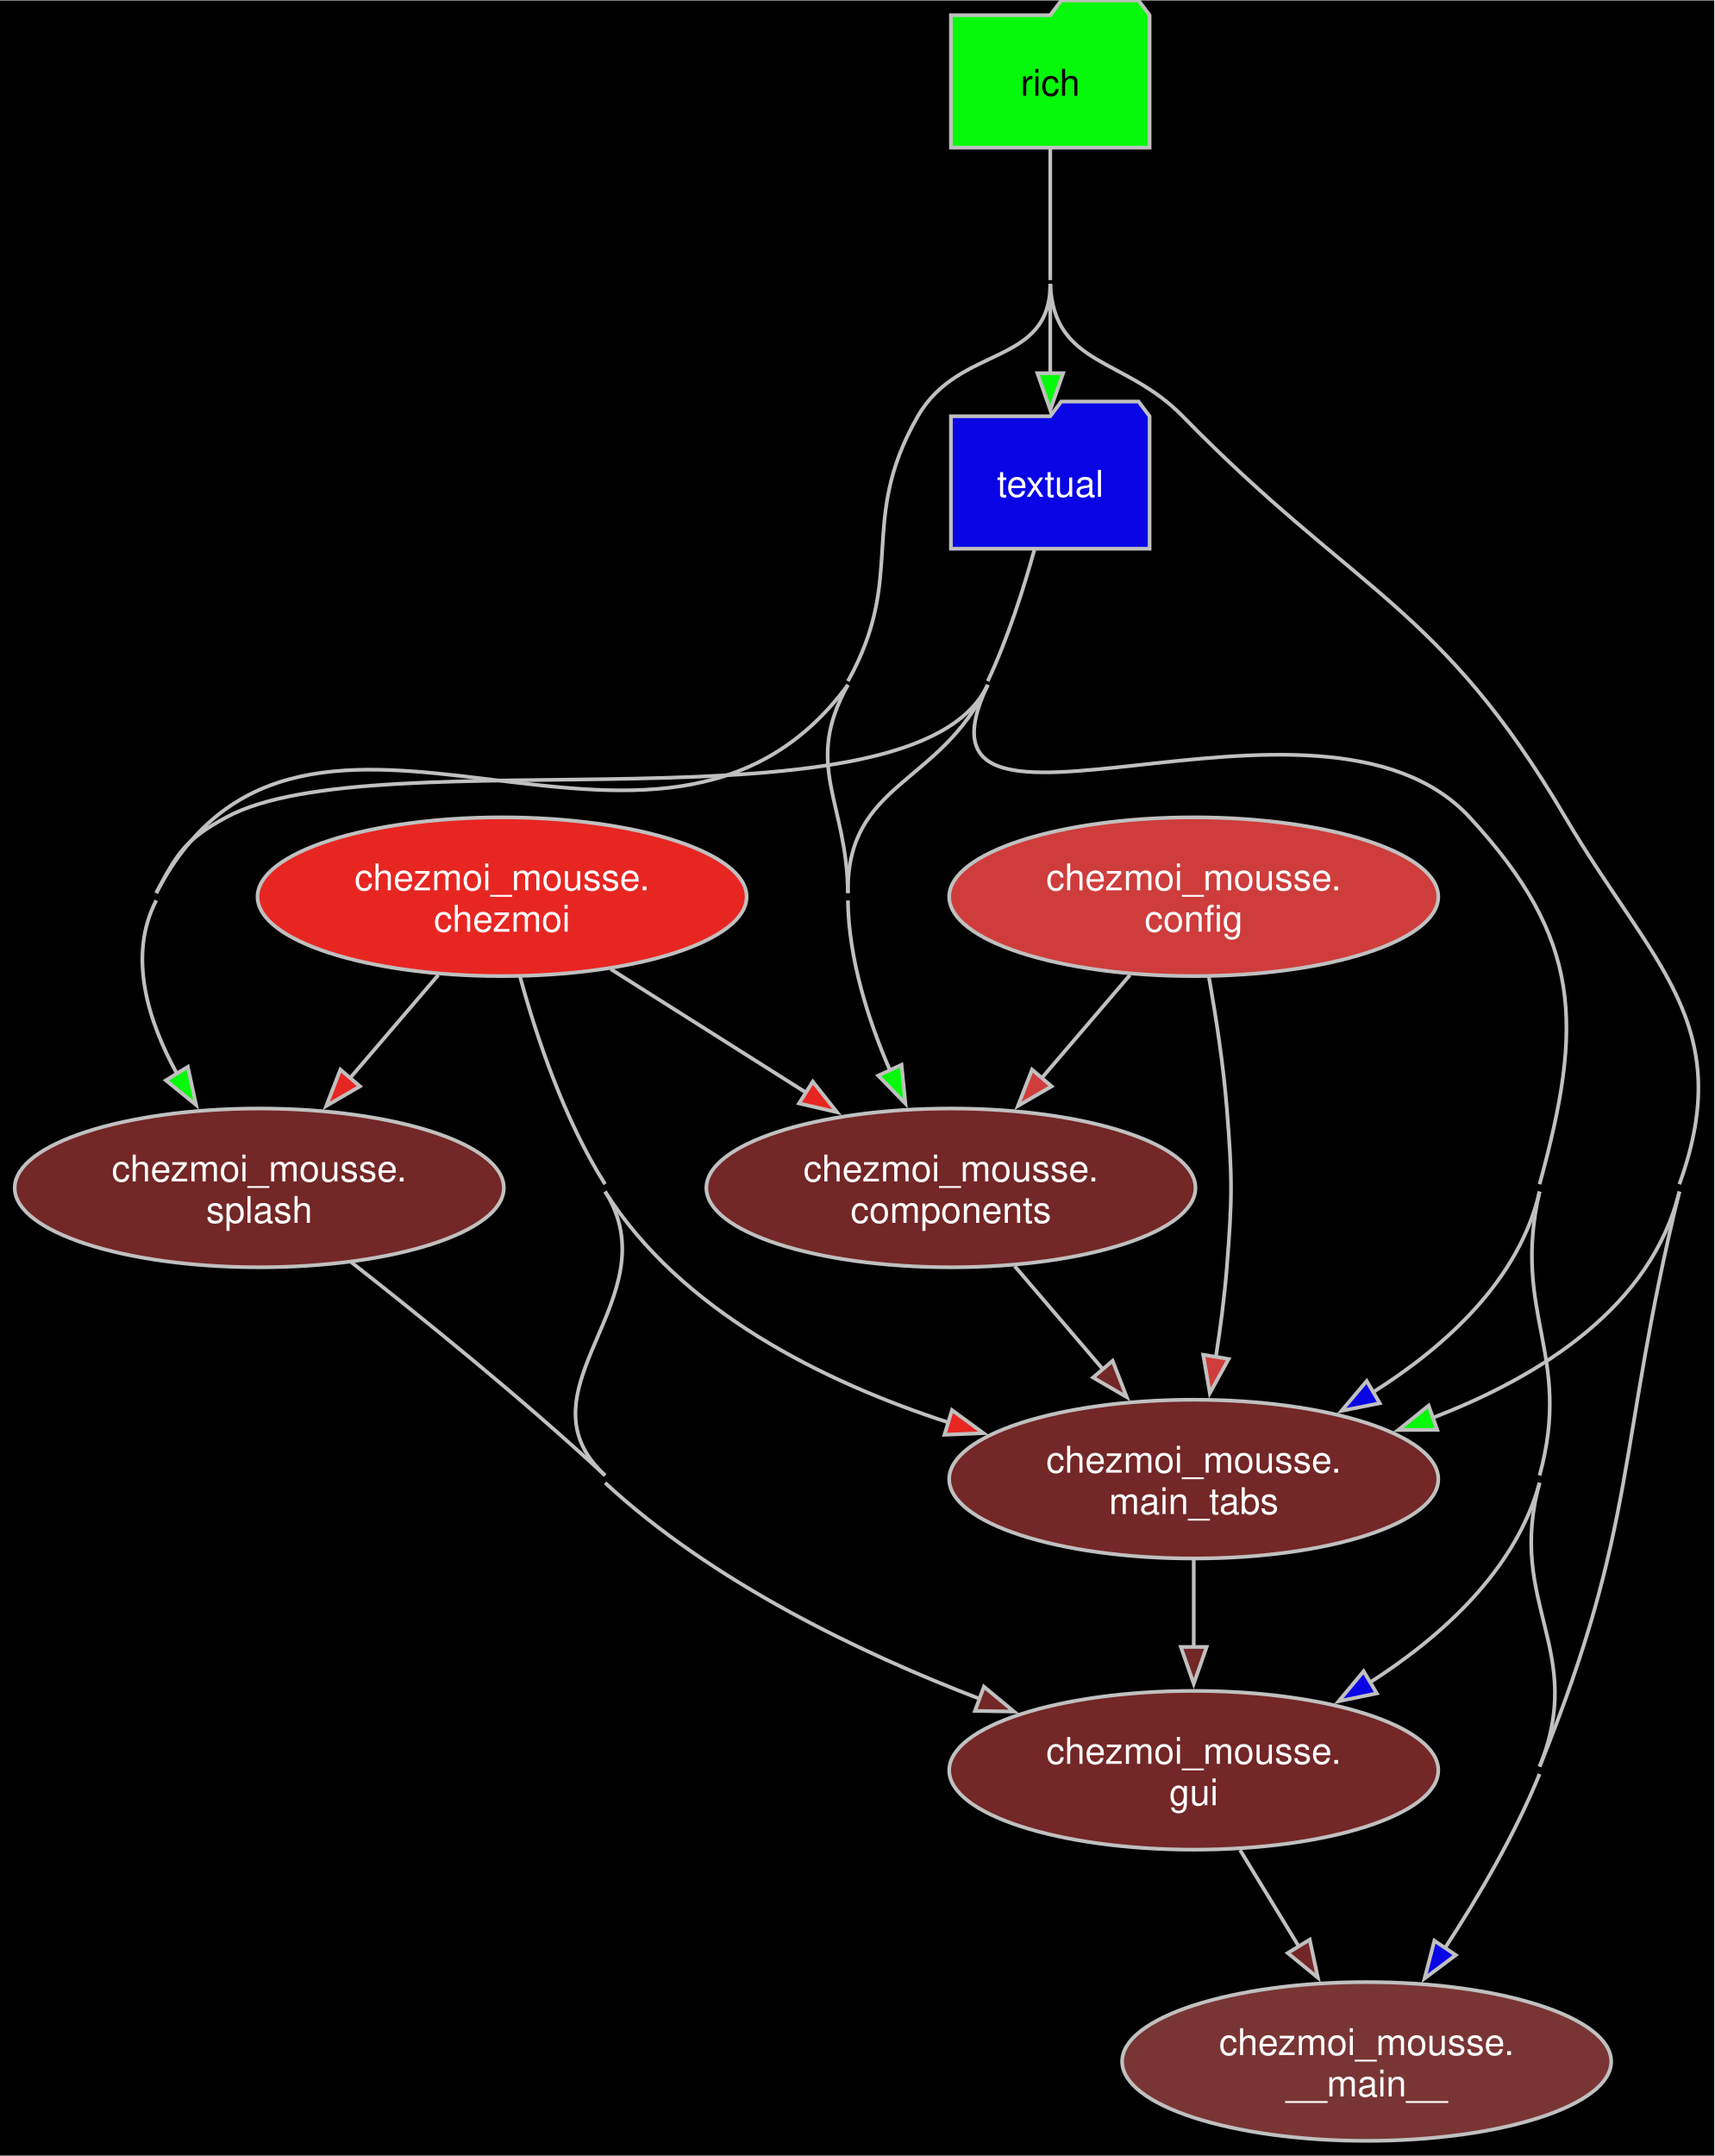
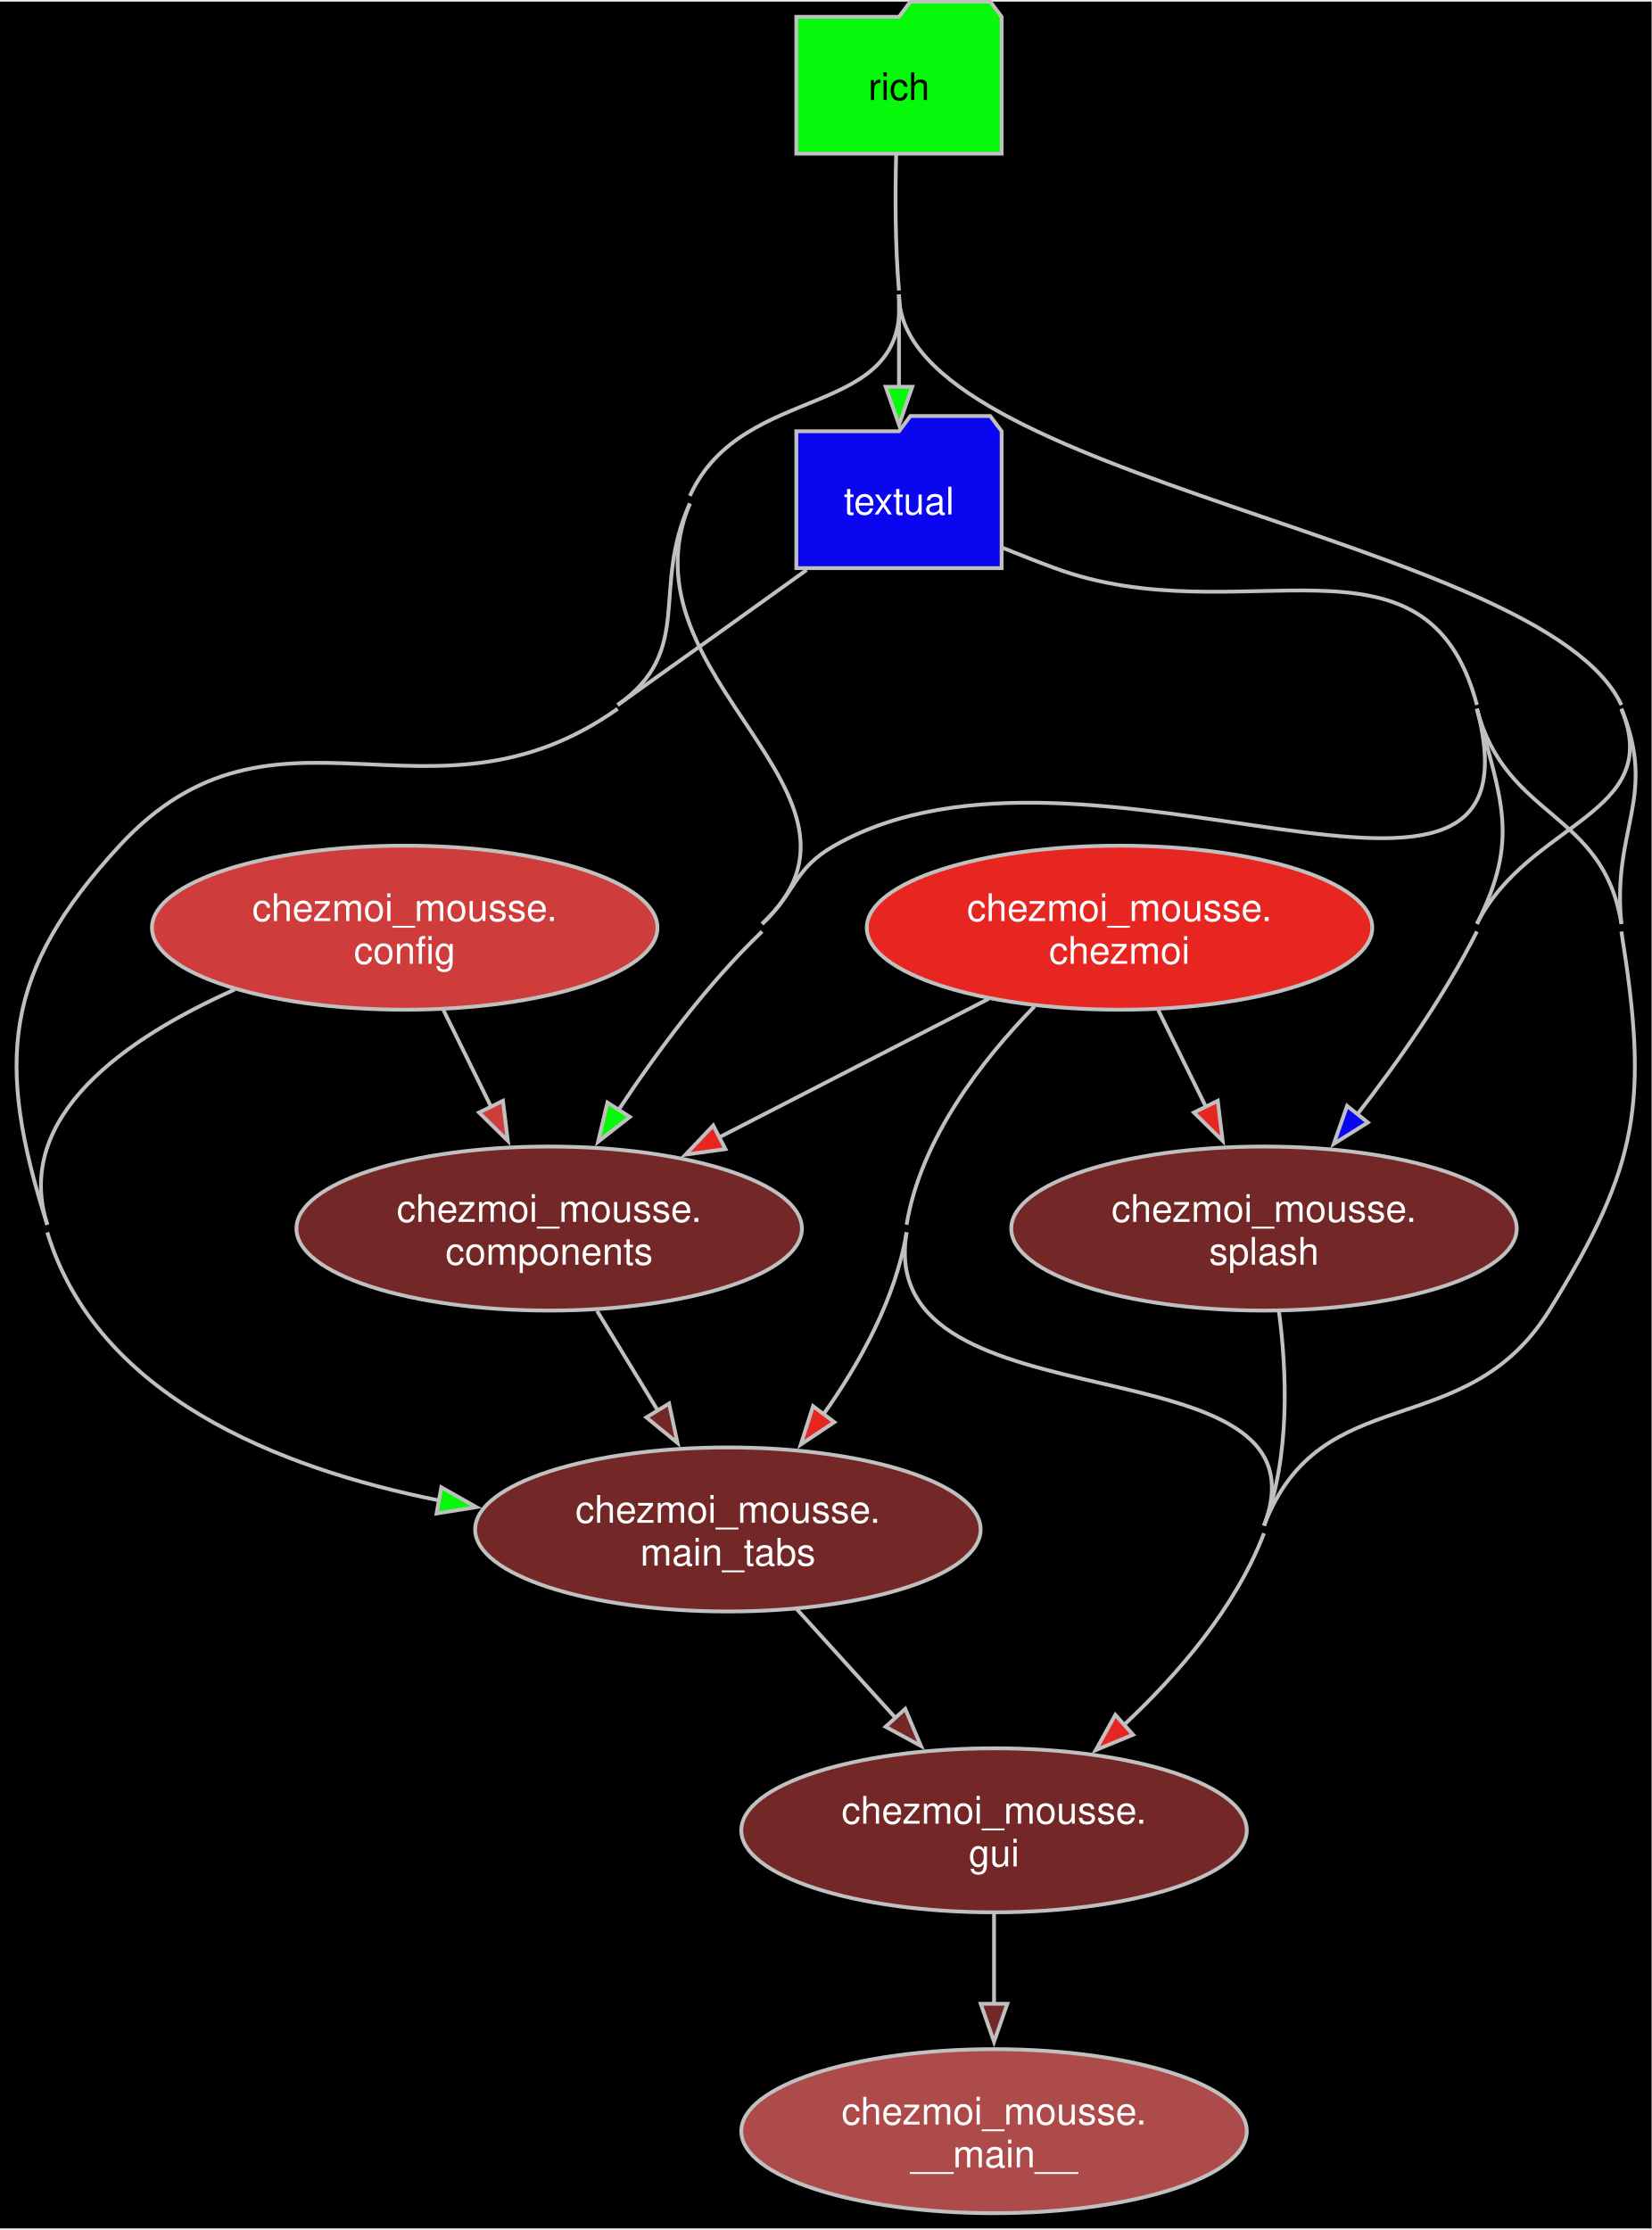
- <svg xmlns="http://www.w3.org/2000/svg" width="466pt" height="586pt" viewBox="0.00 0.00 465.93 585.67">
+ <svg xmlns="http://www.w3.org/2000/svg" width="434pt" height="586pt" viewBox="0.00 0.00 434.38 585.67">
  <g id="graph0" class="graph" transform="scale(1 1) rotate(0) translate(4 581.67)">
    <style>.edge&gt;path:hover{stroke-width:8}</style>
-     <polygon fill="black" stroke="none" points="-4,4 -4,-581.67 461.93,-581.67 461.93,4 -4,4" />
+     <polygon fill="black" stroke="none" points="-4,4 -4,-581.67 430.38,-581.67 430.38,4 -4,4" />
    <g id="node1" class="node">
      <style>.edge&gt;path:hover{stroke-width:8}</style>
-       <ellipse fill="#793534" stroke="silver" cx="367.47" cy="-21.57" rx="66.47" ry="21.57" />
-       <text text-anchor="middle" x="367.47" y="-23.32" font-family="Helvetica,sans-Serif" font-size="10.00" fill="#ffffff">chezmoi_mousse.</text>
-       <text text-anchor="middle" x="367.47" y="-12.07" font-family="Helvetica,sans-Serif" font-size="10.00" fill="#ffffff">__main__</text>
+       <ellipse fill="#ac4b49" stroke="silver" cx="257.44" cy="-21.57" rx="66.47" ry="21.57" />
+       <text text-anchor="middle" x="257.44" y="-23.32" font-family="Helvetica,sans-Serif" font-size="10.00" fill="#ffffff">chezmoi_mousse.</text>
+       <text text-anchor="middle" x="257.44" y="-12.07" font-family="Helvetica,sans-Serif" font-size="10.00" fill="#ffffff">__main__</text>
    </g>
    <g id="node2" class="node">
      <style>.edge&gt;path:hover{stroke-width:8}</style>
-       <ellipse fill="#e72622" stroke="silver" cx="132.47" cy="-338.1" rx="66.47" ry="21.57" />
-       <text text-anchor="middle" x="132.47" y="-339.85" font-family="Helvetica,sans-Serif" font-size="10.00" fill="#ffffff">chezmoi_mousse.</text>
-       <text text-anchor="middle" x="132.47" y="-328.6" font-family="Helvetica,sans-Serif" font-size="10.00" fill="#ffffff">chezmoi</text>
+       <ellipse fill="#e72622" stroke="silver" cx="290.44" cy="-338.1" rx="66.47" ry="21.57" />
+       <text text-anchor="middle" x="290.44" y="-339.85" font-family="Helvetica,sans-Serif" font-size="10.00" fill="#ffffff">chezmoi_mousse.</text>
+       <text text-anchor="middle" x="290.44" y="-328.6" font-family="Helvetica,sans-Serif" font-size="10.00" fill="#ffffff">chezmoi</text>
    </g>
    <g id="node3" class="node">
      <style>.edge&gt;path:hover{stroke-width:8}</style>
-       <ellipse fill="#732726" stroke="silver" cx="254.47" cy="-258.97" rx="66.47" ry="21.57" />
-       <text text-anchor="middle" x="254.47" y="-260.72" font-family="Helvetica,sans-Serif" font-size="10.00" fill="#ffffff">chezmoi_mousse.</text>
-       <text text-anchor="middle" x="254.47" y="-249.47" font-family="Helvetica,sans-Serif" font-size="10.00" fill="#ffffff">components</text>
+       <ellipse fill="#732726" stroke="silver" cx="140.44" cy="-258.97" rx="66.47" ry="21.57" />
+       <text text-anchor="middle" x="140.44" y="-260.72" font-family="Helvetica,sans-Serif" font-size="10.00" fill="#ffffff">chezmoi_mousse.</text>
+       <text text-anchor="middle" x="140.44" y="-249.47" font-family="Helvetica,sans-Serif" font-size="10.00" fill="#ffffff">components</text>
    </g>
    <g id="edge1" class="edge">
      <style>.edge&gt;path:hover{stroke-width:8}</style>
-       <path fill="none" stroke="silver" d="M162,-318.43C178.07,-308.27 198.14,-295.58 215.48,-284.62" />
-       <polygon fill="#e72622" stroke="silver" points="216.92,-287.85 223.51,-279.54 213.18,-281.93 216.92,-287.85" />
+       <path fill="none" stroke="silver" d="M256.03,-319.4C234.95,-308.57 207.76,-294.58 185.04,-282.9" />
+       <polygon fill="#e72622" stroke="silver" points="186.8,-279.87 176.3,-278.41 183.59,-286.09 186.8,-279.87" />
    </g>
    <g id="node5" class="node">
      <style>.edge&gt;path:hover{stroke-width:8}</style>
-       <ellipse fill="#732726" stroke="silver" cx="320.47" cy="-100.7" rx="66.47" ry="21.57" />
-       <text text-anchor="middle" x="320.47" y="-102.45" font-family="Helvetica,sans-Serif" font-size="10.00" fill="#ffffff">chezmoi_mousse.</text>
-       <text text-anchor="middle" x="320.47" y="-91.2" font-family="Helvetica,sans-Serif" font-size="10.00" fill="#ffffff">gui</text>
+       <ellipse fill="#732726" stroke="silver" cx="257.44" cy="-100.7" rx="66.47" ry="21.57" />
+       <text text-anchor="middle" x="257.44" y="-102.45" font-family="Helvetica,sans-Serif" font-size="10.00" fill="#ffffff">chezmoi_mousse.</text>
+       <text text-anchor="middle" x="257.44" y="-91.2" font-family="Helvetica,sans-Serif" font-size="10.00" fill="#ffffff">gui</text>
    </g>
    <g id="edge2" class="edge">
      <style>.edge&gt;path:hover{stroke-width:8}</style>
-       <path fill="none" stroke="silver" d="M137.36,-316.34C141.78,-300.15 149.32,-277.53 160.47,-259.97" />
-       <path fill="none" stroke="silver" d="M160.47,-257.97C178.84,-229.02 135.32,-204.13 160.47,-180.83" />
+       <path fill="none" stroke="silver" d="M234.44,-257.97C225.64,-204.65 347.77,-231.3 328.44,-180.83" />
+       <path fill="none" stroke="silver" d="M328.44,-178.83C320.94,-159.23 305.78,-141.63 291.39,-128.21" />
+       <polygon fill="#e72622" stroke="silver" points="294,-125.84 284.2,-121.81 289.34,-131.07 294,-125.84" />
    </g>
    <g id="node6" class="node">
      <style>.edge&gt;path:hover{stroke-width:8}</style>
-       <ellipse fill="#732726" stroke="silver" cx="320.47" cy="-179.83" rx="66.47" ry="21.57" />
-       <text text-anchor="middle" x="320.47" y="-181.58" font-family="Helvetica,sans-Serif" font-size="10.00" fill="#ffffff">chezmoi_mousse.</text>
-       <text text-anchor="middle" x="320.47" y="-170.33" font-family="Helvetica,sans-Serif" font-size="10.00" fill="#ffffff">main_tabs</text>
+       <ellipse fill="#732726" stroke="silver" cx="187.44" cy="-179.83" rx="66.47" ry="21.57" />
+       <text text-anchor="middle" x="187.44" y="-181.58" font-family="Helvetica,sans-Serif" font-size="10.00" fill="#ffffff">chezmoi_mousse.</text>
+       <text text-anchor="middle" x="187.44" y="-170.33" font-family="Helvetica,sans-Serif" font-size="10.00" fill="#ffffff">main_tabs</text>
    </g>
    <g id="edge3" class="edge">
      <style>.edge&gt;path:hover{stroke-width:8}</style>
-       <path fill="none" stroke="silver" d="M160.47,-257.97C181.12,-225.43 219.74,-206.28 253.86,-195.2" />
-       <polygon fill="#e72622" stroke="silver" points="254.76,-198.58 263.3,-192.32 252.72,-191.88 254.76,-198.58" />
+       <path fill="none" stroke="silver" d="M268.09,-317.41C254.15,-303.15 238.16,-282.5 234.44,-259.97" />
+       <path fill="none" stroke="silver" d="M234.44,-257.97C231.56,-240.49 222.07,-223.43 212.37,-209.81" />
+       <polygon fill="#e72622" stroke="silver" points="215.43,-208.05 206.61,-202.17 209.84,-212.26 215.43,-208.05" />
    </g>
    <g id="node7" class="node">
      <style>.edge&gt;path:hover{stroke-width:8}</style>
-       <ellipse fill="#732726" stroke="silver" cx="66.47" cy="-258.97" rx="66.47" ry="21.57" />
-       <text text-anchor="middle" x="66.47" y="-260.72" font-family="Helvetica,sans-Serif" font-size="10.00" fill="#ffffff">chezmoi_mousse.</text>
-       <text text-anchor="middle" x="66.47" y="-249.47" font-family="Helvetica,sans-Serif" font-size="10.00" fill="#ffffff">splash</text>
+       <ellipse fill="#732726" stroke="silver" cx="328.44" cy="-258.97" rx="66.47" ry="21.57" />
+       <text text-anchor="middle" x="328.44" y="-260.72" font-family="Helvetica,sans-Serif" font-size="10.00" fill="#ffffff">chezmoi_mousse.</text>
+       <text text-anchor="middle" x="328.44" y="-249.47" font-family="Helvetica,sans-Serif" font-size="10.00" fill="#ffffff">splash</text>
    </g>
    <g id="edge4" class="edge">
      <style>.edge&gt;path:hover{stroke-width:8}</style>
-       <path fill="none" stroke="silver" d="M115.13,-316.83C107.78,-308.24 99.07,-298.07 91.08,-288.73" />
-       <polygon fill="#e72622" stroke="silver" points="93.84,-286.57 84.68,-281.25 88.52,-291.12 93.84,-286.57" />
+       <path fill="none" stroke="silver" d="M300.63,-316.43C304.5,-308.56 309.01,-299.42 313.25,-290.81" />
+       <polygon fill="#e72622" stroke="silver" points="316.28,-292.57 317.56,-282.05 310,-289.48 316.28,-292.57" />
    </g>
    <g id="edge5" class="edge">
      <style>.edge&gt;path:hover{stroke-width:8}</style>
-       <path fill="none" stroke="silver" d="M271.81,-237.7C279.16,-229.11 287.86,-218.94 295.86,-209.59" />
-       <polygon fill="#732726" stroke="silver" points="298.42,-211.99 302.26,-202.11 293.1,-207.44 298.42,-211.99" />
+       <path fill="none" stroke="silver" d="M153.04,-237.3C157.98,-229.19 163.74,-219.73 169.13,-210.9" />
+       <polygon fill="#732726" stroke="silver" points="171.97,-212.95 174.19,-202.59 166,-209.3 171.97,-212.95" />
    </g>
    <g id="node4" class="node">
      <style>.edge&gt;path:hover{stroke-width:8}</style>
-       <ellipse fill="#ce3d3b" stroke="silver" cx="320.47" cy="-338.1" rx="66.47" ry="21.57" />
-       <text text-anchor="middle" x="320.47" y="-339.85" font-family="Helvetica,sans-Serif" font-size="10.00" fill="#ffffff">chezmoi_mousse.</text>
-       <text text-anchor="middle" x="320.47" y="-328.6" font-family="Helvetica,sans-Serif" font-size="10.00" fill="#ffffff">config</text>
+       <ellipse fill="#ce3d3b" stroke="silver" cx="102.44" cy="-338.1" rx="66.47" ry="21.57" />
+       <text text-anchor="middle" x="102.44" y="-339.85" font-family="Helvetica,sans-Serif" font-size="10.00" fill="#ffffff">chezmoi_mousse.</text>
+       <text text-anchor="middle" x="102.44" y="-328.6" font-family="Helvetica,sans-Serif" font-size="10.00" fill="#ffffff">config</text>
    </g>
    <g id="edge6" class="edge">
      <style>.edge&gt;path:hover{stroke-width:8}</style>
-       <path fill="none" stroke="silver" d="M303.13,-316.83C295.78,-308.24 287.07,-298.07 279.08,-288.73" />
-       <polygon fill="#ce3d3b" stroke="silver" points="281.84,-286.57 272.68,-281.25 276.52,-291.12 281.84,-286.57" />
+       <path fill="none" stroke="silver" d="M112.63,-316.43C116.5,-308.56 121.01,-299.42 125.25,-290.81" />
+       <polygon fill="#ce3d3b" stroke="silver" points="128.28,-292.57 129.56,-282.05 122,-289.48 128.28,-292.57" />
    </g>
    <g id="edge7" class="edge">
      <style>.edge&gt;path:hover{stroke-width:8}</style>
-       <path fill="none" stroke="silver" d="M324.59,-316.24C326.49,-305.6 328.53,-292.43 329.47,-280.53 330.98,-261.42 330.98,-256.51 329.47,-237.4 328.84,-229.41 327.71,-220.84 326.46,-212.85" />
-       <polygon fill="#ce3d3b" stroke="silver" points="329.95,-212.47 324.84,-203.19 323.04,-213.63 329.95,-212.47" />
+       <path fill="none" stroke="silver" d="M57.7,-321.82C29.24,-309.13 -0.68,-288.52 8.44,-259.97" />
    </g>
    <g id="edge8" class="edge">
      <style>.edge&gt;path:hover{stroke-width:8}</style>
-       <path fill="none" stroke="silver" d="M333.06,-79.03C338,-70.92 343.77,-61.46 349.15,-52.63" />
-       <polygon fill="#732726" stroke="silver" points="352,-54.68 354.21,-44.32 346.02,-51.04 352,-54.68" />
+       <path fill="none" stroke="silver" d="M257.44,-79.03C257.44,-71.65 257.44,-63.16 257.44,-55.03" />
+       <polygon fill="#732726" stroke="silver" points="260.94,-55.08 257.44,-45.08 253.94,-55.08 260.94,-55.08" />
    </g>
    <g id="edge9" class="edge">
      <style>.edge&gt;path:hover{stroke-width:8}</style>
-       <path fill="none" stroke="silver" d="M320.47,-158.16C320.47,-150.79 320.47,-142.29 320.47,-134.16" />
-       <polygon fill="#732726" stroke="silver" points="323.97,-134.21 320.47,-124.21 316.97,-134.21 323.97,-134.21" />
+       <path fill="none" stroke="silver" d="M205.47,-158.97C213.41,-150.22 222.89,-139.78 231.56,-130.22" />
+       <polygon fill="#732726" stroke="silver" points="234.09,-132.64 238.22,-122.89 228.91,-127.94 234.09,-132.64" />
    </g>
    <g id="edge10" class="edge">
      <style>.edge&gt;path:hover{stroke-width:8}</style>
-       <path fill="none" stroke="silver" d="M91.49,-238.77C110.84,-223.62 138.01,-201.63 160.47,-180.83" />
-       <path fill="none" stroke="silver" d="M160.47,-178.83C189.56,-151.89 229.79,-132.55 262.64,-119.98" />
-       <polygon fill="#732726" stroke="silver" points="263.44,-123.42 271.6,-116.66 261,-116.85 263.44,-123.42" />
+       <path fill="none" stroke="silver" d="M332.36,-237.27C334.46,-221.3 335.39,-198.97 328.44,-180.83" />
    </g>
    <g id="node8" class="node">
      <style>.edge&gt;path:hover{stroke-width:8}</style>
-       <polygon fill="#06f90a" stroke="silver" points="308.47,-577.67 305.47,-581.67 284.47,-581.67 281.47,-577.67 254.47,-577.67 254.47,-541.67 308.47,-541.67 308.47,-577.67" />
-       <text text-anchor="middle" x="281.47" y="-555.79" font-family="Helvetica,sans-Serif" font-size="10.00" fill="#000000">rich</text>
+       <polygon fill="#06f90a" stroke="silver" points="259.44,-577.67 256.44,-581.67 235.44,-581.67 232.44,-577.67 205.44,-577.67 205.44,-541.67 259.44,-541.67 259.44,-577.67" />
+       <text text-anchor="middle" x="232.44" y="-555.79" font-family="Helvetica,sans-Serif" font-size="10.00" fill="#000000">rich</text>
    </g>
    <g id="edge11" class="edge">
      <style>.edge&gt;path:hover{stroke-width:8}</style>
-       <path fill="none" stroke="silver" d="M452.47,-257.97C435.5,-188.53 441.36,-167.92 414.47,-101.7" />
+       <path fill="none" stroke="silver" d="M177.44,-449.67C158.26,-403.65 232.79,-373.24 196.44,-339.1" />
+       <path fill="none" stroke="silver" d="M196.44,-337.1C181.92,-323.21 168.58,-305.15 158.57,-290" />
+       <polygon fill="#06f90a" stroke="silver" points="161.65,-288.33 153.3,-281.8 155.76,-292.11 161.65,-288.33" />
    </g>
    <g id="edge12" class="edge">
      <style>.edge&gt;path:hover{stroke-width:8}</style>
-       <path fill="none" stroke="silver" d="M226.47,-395.67C214.22,-373.71 226.17,-364.24 226.47,-339.1" />
-       <path fill="none" stroke="silver" d="M226.47,-337.1C226.66,-321.25 231.97,-304.61 237.92,-290.86" />
-       <polygon fill="#06f90a" stroke="silver" points="241.05,-292.43 242.1,-281.89 234.7,-289.48 241.05,-292.43" />
+       <path fill="none" stroke="silver" d="M422.44,-395.67C432.02,-372.42 419.9,-364.11 422.44,-339.1" />
    </g>
    <g id="edge13" class="edge">
      <style>.edge&gt;path:hover{stroke-width:8}</style>
-       <path fill="none" stroke="silver" d="M281.47,-504.67C282.45,-482.06 301.66,-484.85 317.47,-468.67 364.26,-420.77 387.52,-417.38 421.47,-359.67 444.99,-319.67 468.27,-303.6 452.47,-259.97" />
-       <path fill="none" stroke="silver" d="M452.47,-257.97C444.84,-226.74 414.88,-207.79 385.43,-196.5" />
-       <polygon fill="#06f90a" stroke="silver" points="386.66,-193.22 376.07,-193.18 384.32,-199.82 386.66,-193.22" />
+       <path fill="none" stroke="silver" d="M231.69,-541.45C231.43,-531.07 231.41,-517.58 232.44,-505.67" />
+       <path fill="none" stroke="silver" d="M232.44,-504.67C235.38,-470.85 191.55,-482.54 177.44,-451.67" />
+       <path fill="none" stroke="silver" d="M177.44,-449.67C167.05,-426.91 178.86,-411.14 158.44,-396.67" />
+       <path fill="none" stroke="silver" d="M158.44,-395.67C109.19,-360.74 68.4,-404.03 27.44,-359.67 -3.15,-326.52 -5.29,-302.94 8.44,-259.97" />
+       <path fill="none" stroke="silver" d="M8.44,-257.97C21.44,-215.17 68.74,-196 111.45,-187.47" />
+       <polygon fill="#06f90a" stroke="silver" points="112.06,-190.92 121.28,-185.7 110.82,-184.03 112.06,-190.92" />
    </g>
    <g id="edge14" class="edge">
      <style>.edge&gt;path:hover{stroke-width:8}</style>
-       <path fill="none" stroke="silver" d="M281.47,-541.48C281.47,-531.11 281.47,-517.63 281.47,-505.67" />
-       <path fill="none" stroke="silver" d="M281.47,-504.67C281.47,-482.04 256.74,-488.28 245.47,-468.67 228.97,-439.97 242.59,-425.57 226.47,-396.67" />
-       <path fill="none" stroke="silver" d="M226.47,-395.67C174.64,-325.47 78.65,-416.55 38.47,-339.1" />
-       <path fill="none" stroke="silver" d="M38.47,-337.1C30.68,-322.1 36.13,-304.44 44.21,-289.8" />
-       <polygon fill="#06f90a" stroke="silver" points="47.05,-291.87 49.3,-281.52 41.09,-288.2 47.05,-291.87" />
+       <path fill="none" stroke="silver" d="M232.44,-504.67C232.44,-456.1 401.96,-440.7 422.44,-396.67" />
+       <path fill="none" stroke="silver" d="M422.44,-395.67C433.98,-367.66 398.05,-366.16 384.44,-339.1" />
    </g>
    <g id="node9" class="node">
      <style>.edge&gt;path:hover{stroke-width:8}</style>
-       <polygon fill="#0905e5" stroke="silver" points="308.47,-468.67 305.47,-472.67 284.47,-472.67 281.47,-468.67 254.47,-468.67 254.47,-432.67 308.47,-432.67 308.47,-468.67" />
-       <text text-anchor="middle" x="281.47" y="-446.79" font-family="Helvetica,sans-Serif" font-size="10.00" fill="#ffffff">textual</text>
+       <polygon fill="#0a06ef" stroke="silver" points="259.44,-468.67 256.44,-472.67 235.44,-472.67 232.44,-468.67 205.44,-468.67 205.44,-432.67 259.44,-432.67 259.44,-468.67" />
+       <text text-anchor="middle" x="232.44" y="-446.79" font-family="Helvetica,sans-Serif" font-size="10.00" fill="#ffffff">textual</text>
    </g>
    <g id="edge15" class="edge">
      <style>.edge&gt;path:hover{stroke-width:8}</style>
-       <path fill="none" stroke="silver" d="M281.47,-504.67C281.47,-496.72 281.47,-488.11 281.47,-480.18" />
-       <polygon fill="#06f90a" stroke="silver" points="284.97,-480.37 281.47,-470.37 277.97,-480.37 284.97,-480.37" />
+       <path fill="none" stroke="silver" d="M232.44,-504.67C232.44,-496.72 232.44,-488.11 232.44,-480.18" />
+       <polygon fill="#06f90a" stroke="silver" points="235.94,-480.37 232.44,-470.37 228.94,-480.37 235.94,-480.37" />
    </g>
    <g id="edge16" class="edge">
      <style>.edge&gt;path:hover{stroke-width:8}</style>
-       <path fill="none" stroke="silver" d="M414.47,-178.83C405.39,-145.78 427.37,-133.46 414.47,-101.7" />
-       <path fill="none" stroke="silver" d="M414.47,-99.7C407.77,-83.22 397.78,-66.19 388.73,-52.34" />
-       <polygon fill="#0905e5" stroke="silver" points="391.69,-50.48 383.21,-44.13 385.88,-54.38 391.69,-50.48" />
+       <path fill="none" stroke="silver" d="M259.67,-438.02C264.25,-436.17 268.96,-434.32 273.44,-432.67 322.1,-414.72 371.22,-446.82 384.44,-396.67" />
+       <path fill="none" stroke="silver" d="M384.44,-395.67C404.02,-321.41 282.19,-397.65 215.44,-359.67 204.63,-353.51 205.51,-347.62 196.44,-339.1" />
    </g>
    <g id="edge17" class="edge">
      <style>.edge&gt;path:hover{stroke-width:8}</style>
-       <path fill="none" stroke="silver" d="M264.47,-395.67C251.54,-368.28 226.11,-369.39 226.47,-339.1" />
+       <path fill="none" stroke="silver" d="M384.44,-395.67C392.17,-366.38 417.68,-369.01 422.44,-339.1" />
+       <path fill="none" stroke="silver" d="M422.44,-337.1C429.55,-292.55 427.27,-275.7 403.44,-237.4 381.39,-201.95 343.37,-219.83 328.44,-180.83" />
    </g>
    <g id="edge18" class="edge">
      <style>.edge&gt;path:hover{stroke-width:8}</style>
-       <path fill="none" stroke="silver" d="M414.47,-257.97C406.78,-224.56 423.55,-213.89 414.47,-180.83" />
-       <path fill="none" stroke="silver" d="M414.47,-178.83C407.98,-155.22 388.07,-137.16 368.23,-124.48" />
-       <polygon fill="#0905e5" stroke="silver" points="370.23,-121.6 359.86,-119.47 366.64,-127.61 370.23,-121.6" />
+       <path fill="none" stroke="silver" d="M208.15,-432.19C193.73,-421.83 175.07,-408.46 158.44,-396.67" />
    </g>
    <g id="edge19" class="edge">
      <style>.edge&gt;path:hover{stroke-width:8}</style>
-       <path fill="none" stroke="silver" d="M264.47,-395.67C238.7,-341.06 354.51,-404.03 395.47,-359.67 426.07,-326.52 426.41,-303.47 414.47,-259.97" />
-       <path fill="none" stroke="silver" d="M414.47,-257.97C408.97,-234.1 389.15,-216.02 369.12,-203.39" />
-       <polygon fill="#0905e5" stroke="silver" points="371.03,-200.45 360.64,-198.39 367.48,-206.49 371.03,-200.45" />
-     </g>
-     <g id="edge20" class="edge">
-       <style>.edge&gt;path:hover{stroke-width:8}</style>
-       <path fill="none" stroke="silver" d="M277.2,-432.53C274.26,-421.93 269.91,-408.2 264.47,-396.67" />
-       <path fill="none" stroke="silver" d="M264.47,-395.67C244.54,-353.44 98.47,-381.99 57.47,-359.67 46.54,-353.72 44.2,-350.15 38.47,-339.1" />
+       <path fill="none" stroke="silver" d="M384.44,-395.67C390.85,-371.36 395.74,-361.56 384.44,-339.1" />
+       <path fill="none" stroke="silver" d="M384.44,-337.1C375.84,-320 363.58,-302.61 352.73,-288.68" />
+       <polygon fill="#0a06ef" stroke="silver" points="355.76,-286.87 346.79,-281.24 350.29,-291.24 355.76,-286.87" />
    </g>
  </g>
</svg>
